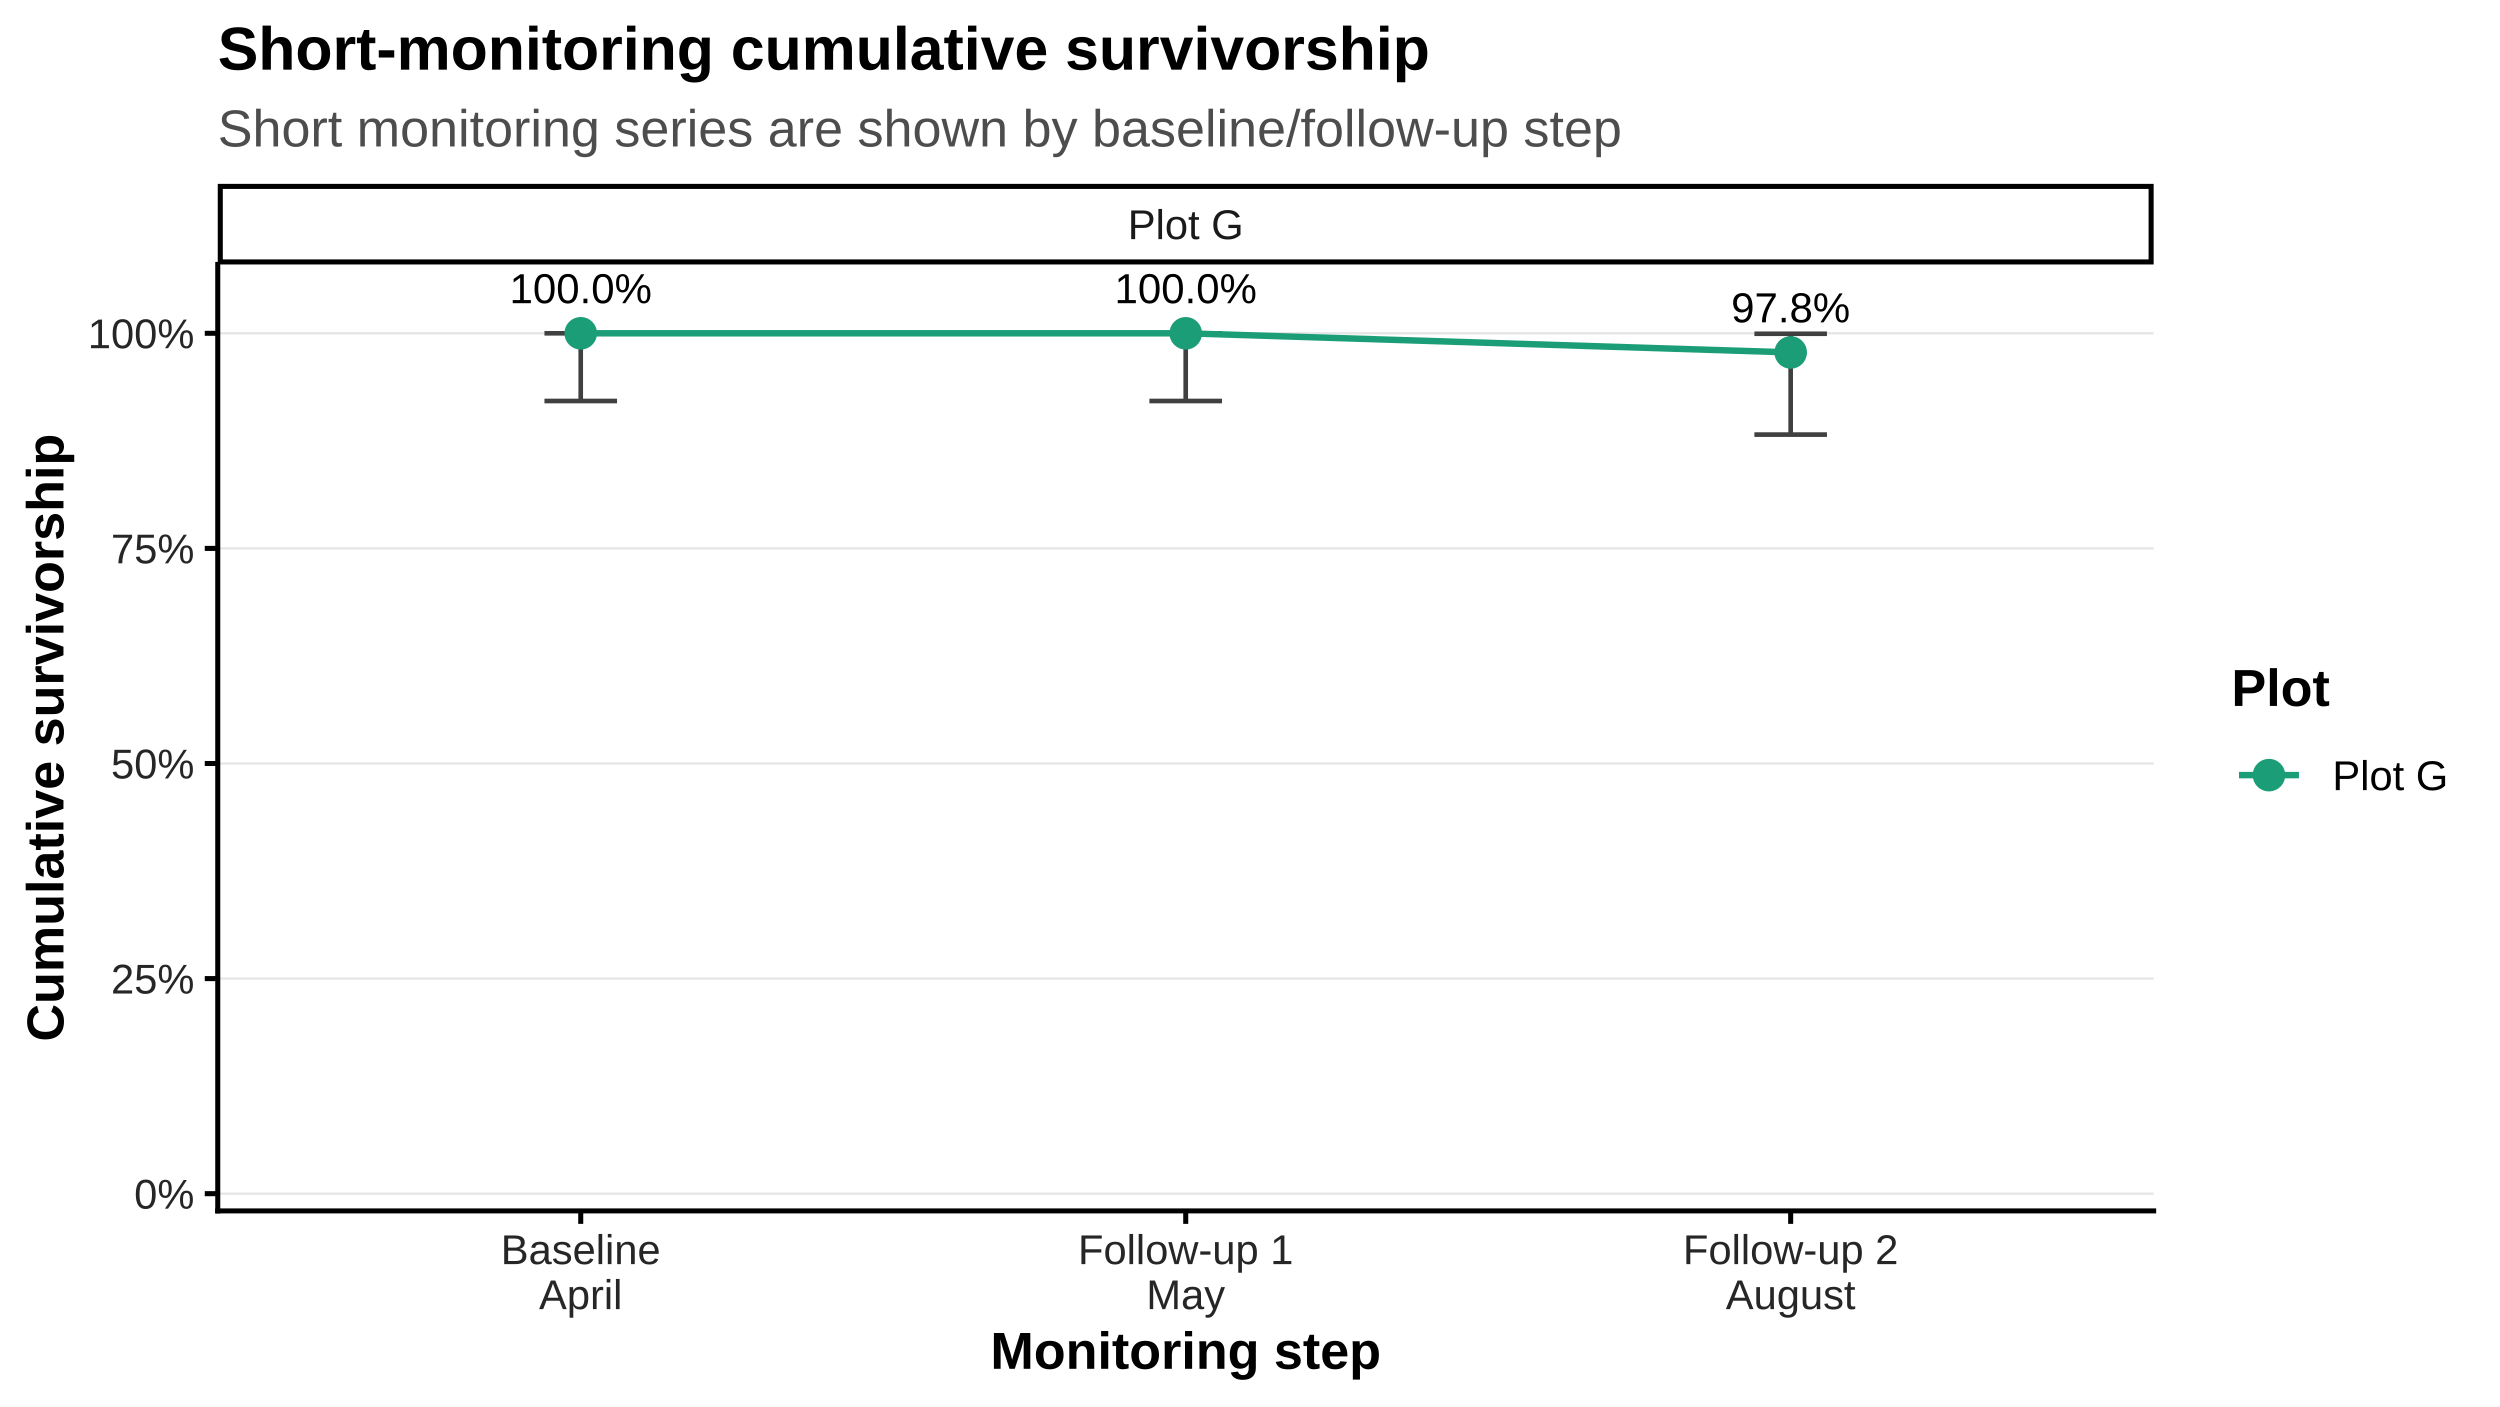
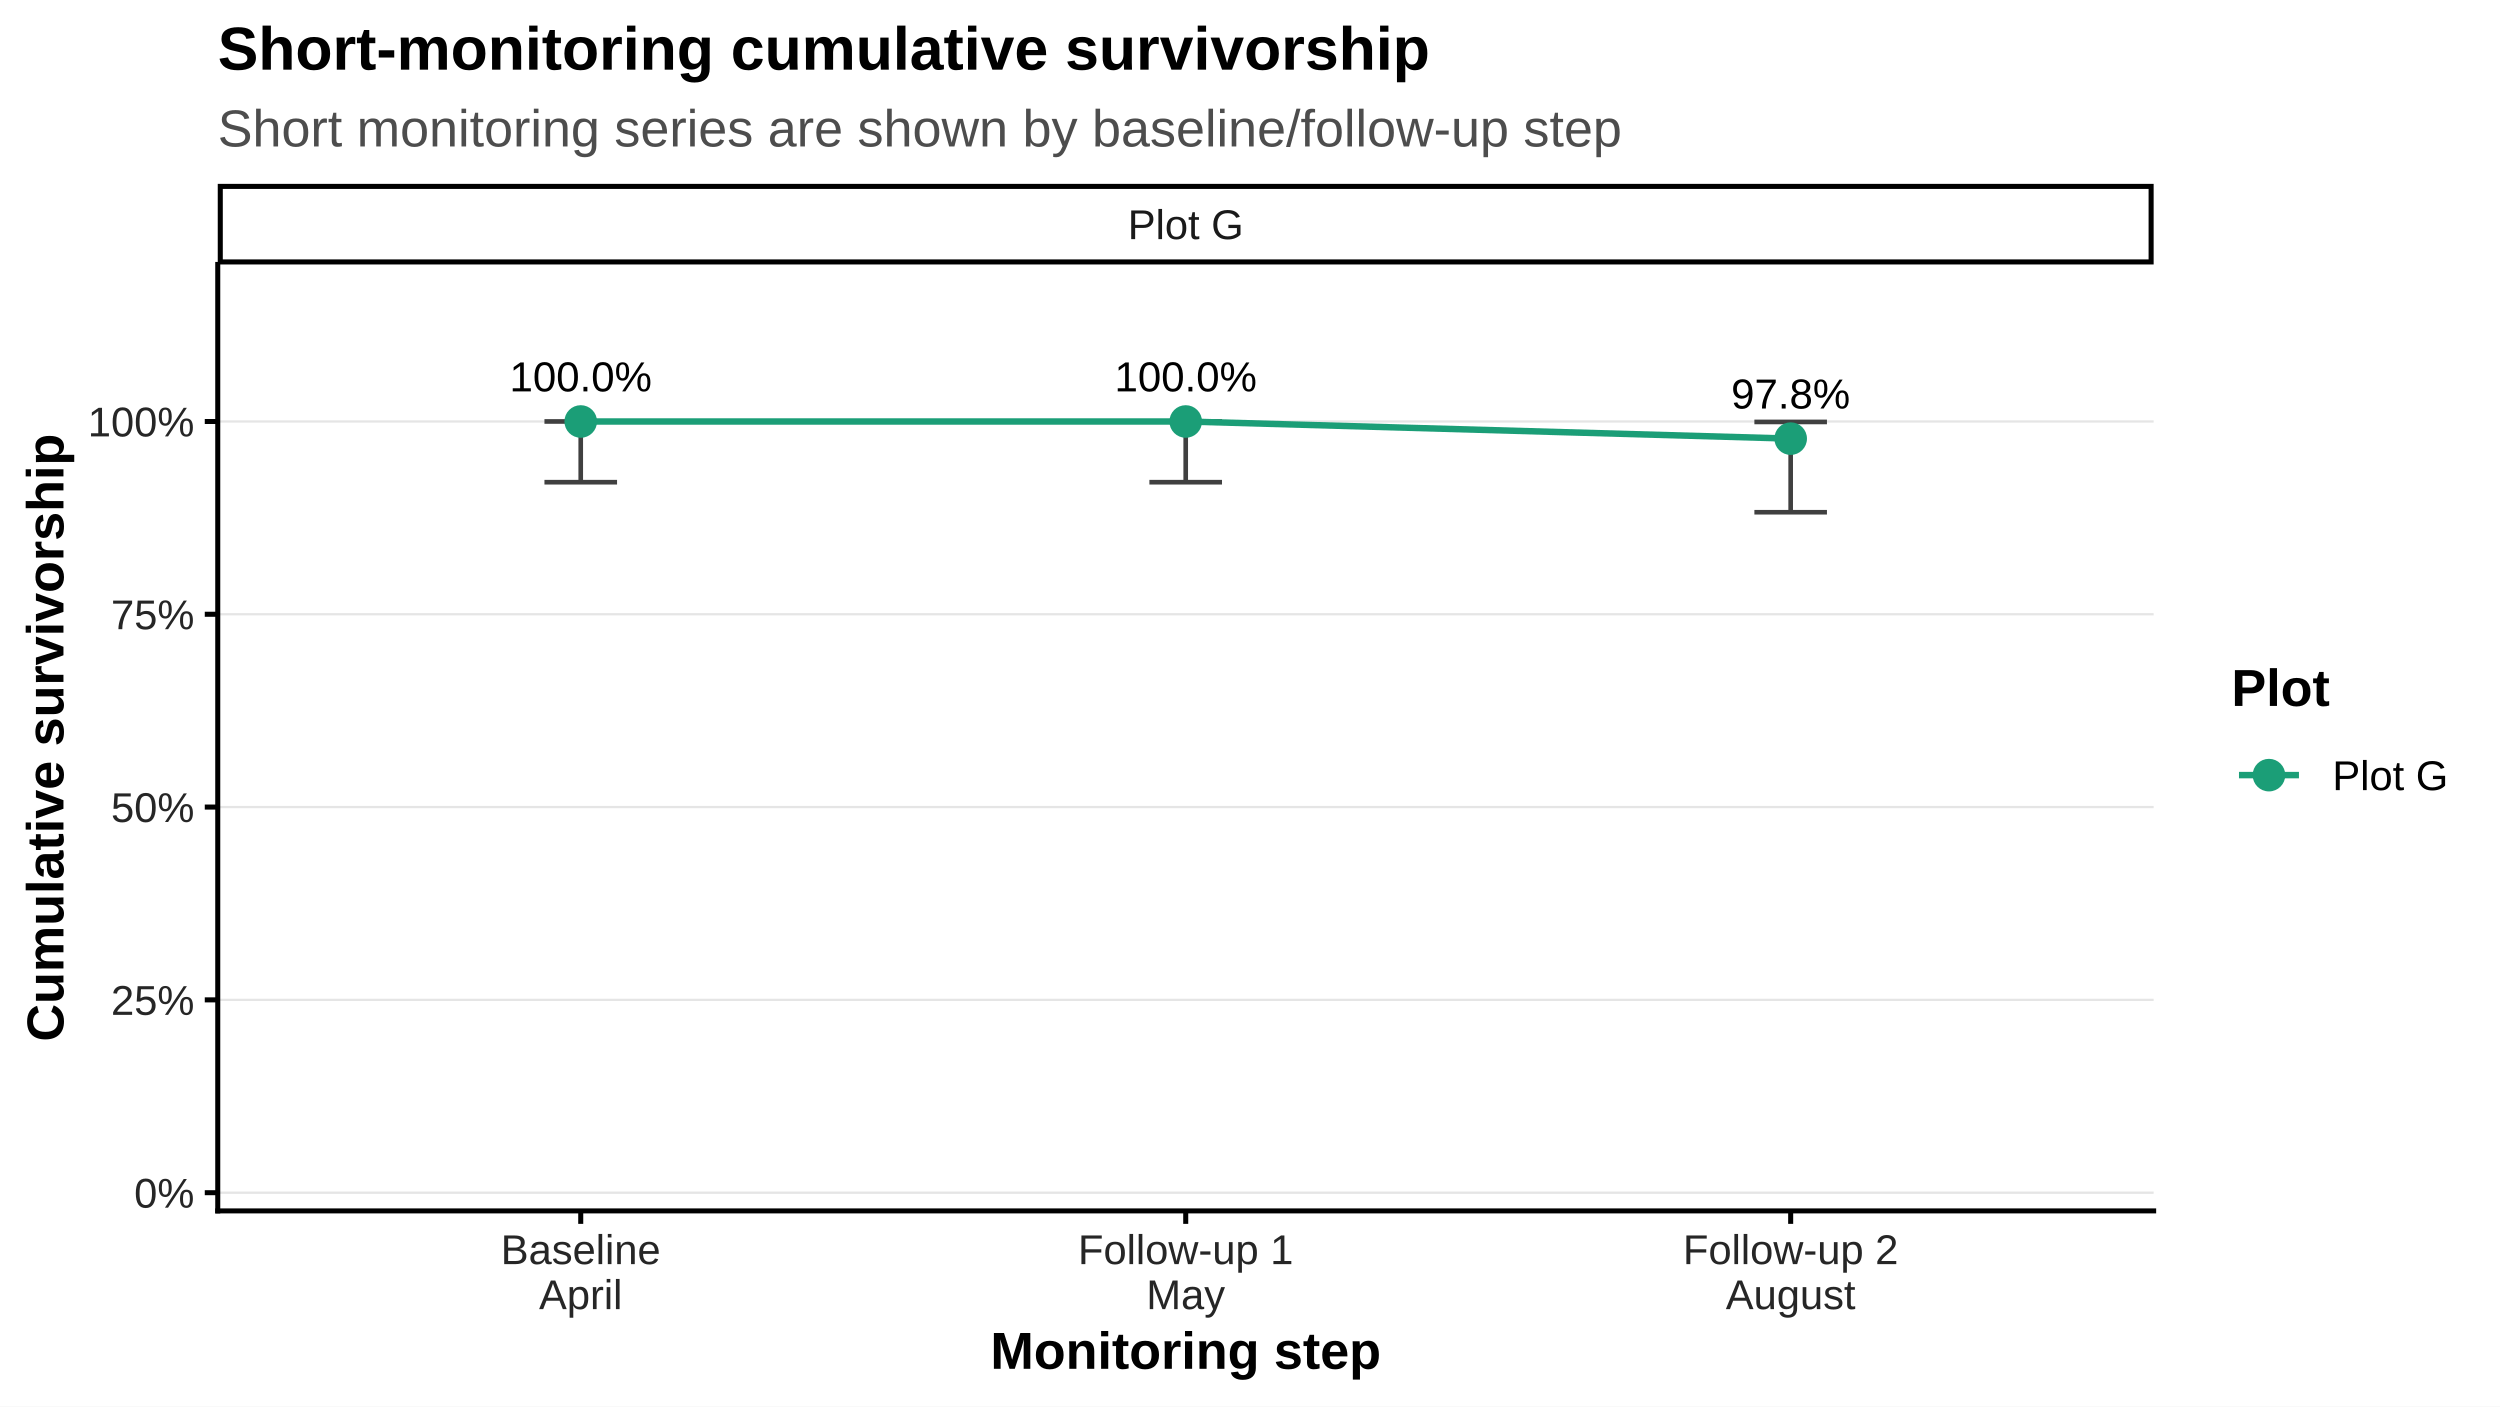
<svg xmlns="http://www.w3.org/2000/svg" class="svglite" width="576.00pt" height="324.00pt" viewBox="0 0 576.00 324.00">
  <defs>
    <style type="text/css">
    .svglite line, .svglite polyline, .svglite polygon, .svglite path, .svglite rect, .svglite circle {
      fill: none;
      stroke: #000000;
      stroke-linecap: round;
      stroke-linejoin: round;
      stroke-miterlimit: 10.00;
    }
    .svglite text {
      white-space: pre;
    }
  </style>
  </defs>
  <rect width="100%" height="100%" style="stroke: none; fill: #FFFFFF;" />
  <defs>
    <clipPath id="cpMC4wMHw1NzYuMDB8MC4wMHwzMjQuMDA=">
      <rect x="0.00" y="0.00" width="576.00" height="324.00" />
    </clipPath>
  </defs>
  <g clip-path="url(#cpMC4wMHw1NzYuMDB8MC4wMHwzMjQuMDA=)">
    <rect x="-0" y="0.00" width="576.00" height="324.00" style="stroke-width: 1.16; stroke: #FFFFFF; fill: #FFFFFF;" />
  </g>
  <defs>
    <clipPath id="cpNTAuMTd8NDk2LjIwfDYwLjkzfDI3OC45OQ==">
      <rect x="50.17" y="60.93" width="446.03" height="218.06" />
    </clipPath>
  </defs>
  <g clip-path="url(#cpNTAuMTd8NDk2LjIwfDYwLjkzfDI3OC45OQ==)">
    <rect x="50.17" y="60.93" width="446.03" height="218.06" style="stroke-width: 1.16; stroke: none; fill: #FFFFFF;" />
-     <polyline points="50.17,275.02 496.20,275.02 " style="stroke-width: 0.53; stroke: #E5E5E5; stroke-linecap: butt;" />
-     <polyline points="50.17,225.47 496.20,225.47 " style="stroke-width: 0.53; stroke: #E5E5E5; stroke-linecap: butt;" />
-     <polyline points="50.17,175.91 496.20,175.91 " style="stroke-width: 0.53; stroke: #E5E5E5; stroke-linecap: butt;" />
-     <polyline points="50.17,126.35 496.20,126.35 " style="stroke-width: 0.53; stroke: #E5E5E5; stroke-linecap: butt;" />
-     <polyline points="50.17,76.79 496.20,76.79 " style="stroke-width: 0.53; stroke: #E5E5E5; stroke-linecap: butt;" />
-     <polyline points="125.44,76.79 142.17,76.79 " style="stroke-width: 1.07; stroke: #404040; stroke-linecap: butt;" />
-     <polyline points="133.80,76.79 133.80,92.39 " style="stroke-width: 1.07; stroke: #404040; stroke-linecap: butt;" />
-     <polyline points="125.44,92.39 142.17,92.39 " style="stroke-width: 1.07; stroke: #404040; stroke-linecap: butt;" />
-     <polyline points="264.82,76.79 281.55,76.79 " style="stroke-width: 1.07; stroke: #404040; stroke-linecap: butt;" />
-     <polyline points="273.19,76.79 273.19,92.39 " style="stroke-width: 1.07; stroke: #404040; stroke-linecap: butt;" />
-     <polyline points="264.82,92.39 281.55,92.39 " style="stroke-width: 1.07; stroke: #404040; stroke-linecap: butt;" />
-     <polyline points="404.21,76.90 420.93,76.90 " style="stroke-width: 1.07; stroke: #404040; stroke-linecap: butt;" />
-     <polyline points="412.57,76.90 412.57,100.13 " style="stroke-width: 1.07; stroke: #404040; stroke-linecap: butt;" />
-     <polyline points="404.21,100.13 420.93,100.13 " style="stroke-width: 1.07; stroke: #404040; stroke-linecap: butt;" />
-     <polyline points="133.80,76.79 273.19,76.79 412.57,81.20 " style="stroke-width: 1.49; stroke: #1B9E77; stroke-linecap: butt;" />
-     <circle cx="133.80" cy="76.79" r="3.37" style="stroke-width: 0.77; stroke: #1B9E77; fill: #1B9E77;" />
-     <circle cx="273.19" cy="76.79" r="3.37" style="stroke-width: 0.77; stroke: #1B9E77; fill: #1B9E77;" />
-     <circle cx="412.57" cy="81.20" r="3.37" style="stroke-width: 0.77; stroke: #1B9E77; fill: #1B9E77;" />
-     <text x="133.80" y="69.85" text-anchor="middle" style="font-size: 9.67px; font-family: &quot;Arial&quot;;" textLength="32.80px" lengthAdjust="spacingAndGlyphs">100.0%</text>
-     <text x="273.19" y="69.85" text-anchor="middle" style="font-size: 9.67px; font-family: &quot;Arial&quot;;" textLength="32.80px" lengthAdjust="spacingAndGlyphs">100.0%</text>
-     <text x="412.57" y="74.26" text-anchor="middle" style="font-size: 9.67px; font-family: &quot;Arial&quot;;" textLength="27.42px" lengthAdjust="spacingAndGlyphs">97.8%</text>
+     <polyline points="50.17,274.80 496.20,274.80 " style="stroke-width: 0.53; stroke: #E5E5E5; stroke-linecap: butt;" />
+     <polyline points="50.17,230.37 496.20,230.37 " style="stroke-width: 0.53; stroke: #E5E5E5; stroke-linecap: butt;" />
+     <polyline points="50.17,185.95 496.20,185.95 " style="stroke-width: 0.53; stroke: #E5E5E5; stroke-linecap: butt;" />
+     <polyline points="50.17,141.53 496.20,141.53 " style="stroke-width: 0.53; stroke: #E5E5E5; stroke-linecap: butt;" />
+     <polyline points="50.17,97.11 496.20,97.11 " style="stroke-width: 0.53; stroke: #E5E5E5; stroke-linecap: butt;" />
+     <polyline points="125.44,97.11 142.17,97.11 " style="stroke-width: 1.07; stroke: #404040; stroke-linecap: butt;" />
+     <polyline points="133.80,97.11 133.80,111.10 " style="stroke-width: 1.07; stroke: #404040; stroke-linecap: butt;" />
+     <polyline points="125.44,111.10 142.17,111.10 " style="stroke-width: 1.07; stroke: #404040; stroke-linecap: butt;" />
+     <polyline points="264.82,97.11 281.55,97.11 " style="stroke-width: 1.07; stroke: #404040; stroke-linecap: butt;" />
+     <polyline points="273.19,97.11 273.19,111.10 " style="stroke-width: 1.07; stroke: #404040; stroke-linecap: butt;" />
+     <polyline points="264.82,111.10 281.55,111.10 " style="stroke-width: 1.07; stroke: #404040; stroke-linecap: butt;" />
+     <polyline points="404.21,97.21 420.93,97.21 " style="stroke-width: 1.07; stroke: #404040; stroke-linecap: butt;" />
+     <polyline points="412.57,97.21 412.57,118.02 " style="stroke-width: 1.07; stroke: #404040; stroke-linecap: butt;" />
+     <polyline points="404.21,118.02 420.93,118.02 " style="stroke-width: 1.07; stroke: #404040; stroke-linecap: butt;" />
+     <polyline points="133.80,97.11 273.19,97.11 412.57,101.06 " style="stroke-width: 1.49; stroke: #1B9E77; stroke-linecap: butt;" />
+     <circle cx="133.80" cy="97.11" r="3.37" style="stroke-width: 0.77; stroke: #1B9E77; fill: #1B9E77;" />
+     <circle cx="273.19" cy="97.11" r="3.37" style="stroke-width: 0.77; stroke: #1B9E77; fill: #1B9E77;" />
+     <circle cx="412.57" cy="101.06" r="3.37" style="stroke-width: 0.77; stroke: #1B9E77; fill: #1B9E77;" />
+     <text x="133.80" y="90.17" text-anchor="middle" style="font-size: 9.67px; font-family: &quot;Arial&quot;;" textLength="32.80px" lengthAdjust="spacingAndGlyphs">100.0%</text>
+     <text x="273.19" y="90.17" text-anchor="middle" style="font-size: 9.67px; font-family: &quot;Arial&quot;;" textLength="32.80px" lengthAdjust="spacingAndGlyphs">100.0%</text>
+     <text x="412.57" y="94.12" text-anchor="middle" style="font-size: 9.67px; font-family: &quot;Arial&quot;;" textLength="27.42px" lengthAdjust="spacingAndGlyphs">97.8%</text>
  </g>
  <g clip-path="url(#cpMC4wMHw1NzYuMDB8MC4wMHwzMjQuMDA=)">
</g>
  <defs>
    <clipPath id="cpNTAuMTd8NDk2LjIwfDQyLjM2fDYwLjkz">
      <rect x="50.17" y="42.36" width="446.03" height="18.57" />
    </clipPath>
  </defs>
  <g clip-path="url(#cpNTAuMTd8NDk2LjIwfDQyLjM2fDYwLjkz)">
    <rect x="50.17" y="42.36" width="446.03" height="18.57" style="stroke-width: 2.33; fill: #FFFFFF;" />
    <text x="273.19" y="55.09" text-anchor="middle" style="font-size: 9.60px;fill: #1A1A1A; font-family: &quot;Arial&quot;;" textLength="26.65px" lengthAdjust="spacingAndGlyphs">Plot G</text>
  </g>
  <g clip-path="url(#cpMC4wMHw1NzYuMDB8MC4wMHwzMjQuMDA=)">
    <polyline points="50.17,278.99 496.20,278.99 " style="stroke-width: 1.16; stroke-linecap: square;" />
    <polyline points="133.80,281.98 133.80,278.99 " style="stroke-width: 1.16; stroke-linecap: butt;" />
    <polyline points="273.19,281.98 273.19,278.99 " style="stroke-width: 1.16; stroke-linecap: butt;" />
    <polyline points="412.57,281.98 412.57,278.99 " style="stroke-width: 1.16; stroke-linecap: butt;" />
    <text x="133.80" y="291.25" text-anchor="middle" style="font-size: 9.60px;fill: #262626; font-family: &quot;Arial&quot;;" textLength="36.80px" lengthAdjust="spacingAndGlyphs">Baseline</text>
    <text x="133.80" y="301.62" text-anchor="middle" style="font-size: 9.60px;fill: #262626; font-family: &quot;Arial&quot;;" textLength="19.20px" lengthAdjust="spacingAndGlyphs">April</text>
    <text x="273.19" y="291.25" text-anchor="middle" style="font-size: 9.60px;fill: #262626; font-family: &quot;Arial&quot;;" textLength="49.59px" lengthAdjust="spacingAndGlyphs">Follow-up 1</text>
    <text x="273.19" y="301.62" text-anchor="middle" style="font-size: 9.60px;fill: #262626; font-family: &quot;Arial&quot;;" textLength="18.12px" lengthAdjust="spacingAndGlyphs">May</text>
    <text x="412.57" y="291.25" text-anchor="middle" style="font-size: 9.60px;fill: #262626; font-family: &quot;Arial&quot;;" textLength="49.59px" lengthAdjust="spacingAndGlyphs">Follow-up 2</text>
    <text x="412.57" y="301.62" text-anchor="middle" style="font-size: 9.60px;fill: #262626; font-family: &quot;Arial&quot;;" textLength="29.87px" lengthAdjust="spacingAndGlyphs">August</text>
    <polyline points="50.17,278.99 50.17,60.93 " style="stroke-width: 1.16; stroke-linecap: square;" />
-     <text x="44.79" y="278.47" text-anchor="end" style="font-size: 9.60px;fill: #262626; font-family: &quot;Arial&quot;;" textLength="13.87px" lengthAdjust="spacingAndGlyphs">0%</text>
-     <text x="44.79" y="228.91" text-anchor="end" style="font-size: 9.60px;fill: #262626; font-family: &quot;Arial&quot;;" textLength="19.20px" lengthAdjust="spacingAndGlyphs">25%</text>
-     <text x="44.79" y="179.35" text-anchor="end" style="font-size: 9.60px;fill: #262626; font-family: &quot;Arial&quot;;" textLength="19.20px" lengthAdjust="spacingAndGlyphs">50%</text>
-     <text x="44.79" y="129.79" text-anchor="end" style="font-size: 9.60px;fill: #262626; font-family: &quot;Arial&quot;;" textLength="19.20px" lengthAdjust="spacingAndGlyphs">75%</text>
-     <text x="44.79" y="80.23" text-anchor="end" style="font-size: 9.60px;fill: #262626; font-family: &quot;Arial&quot;;" textLength="24.54px" lengthAdjust="spacingAndGlyphs">100%</text>
-     <polyline points="47.18,275.02 50.17,275.02 " style="stroke-width: 1.16; stroke-linecap: butt;" />
-     <polyline points="47.18,225.47 50.17,225.47 " style="stroke-width: 1.16; stroke-linecap: butt;" />
-     <polyline points="47.18,175.91 50.17,175.91 " style="stroke-width: 1.16; stroke-linecap: butt;" />
-     <polyline points="47.18,126.35 50.17,126.35 " style="stroke-width: 1.16; stroke-linecap: butt;" />
-     <polyline points="47.18,76.79 50.17,76.79 " style="stroke-width: 1.16; stroke-linecap: butt;" />
+     <text x="44.79" y="278.24" text-anchor="end" style="font-size: 9.60px;fill: #262626; font-family: &quot;Arial&quot;;" textLength="13.87px" lengthAdjust="spacingAndGlyphs">0%</text>
+     <text x="44.79" y="233.82" text-anchor="end" style="font-size: 9.60px;fill: #262626; font-family: &quot;Arial&quot;;" textLength="19.20px" lengthAdjust="spacingAndGlyphs">25%</text>
+     <text x="44.79" y="189.39" text-anchor="end" style="font-size: 9.60px;fill: #262626; font-family: &quot;Arial&quot;;" textLength="19.20px" lengthAdjust="spacingAndGlyphs">50%</text>
+     <text x="44.79" y="144.97" text-anchor="end" style="font-size: 9.60px;fill: #262626; font-family: &quot;Arial&quot;;" textLength="19.20px" lengthAdjust="spacingAndGlyphs">75%</text>
+     <text x="44.79" y="100.55" text-anchor="end" style="font-size: 9.60px;fill: #262626; font-family: &quot;Arial&quot;;" textLength="24.54px" lengthAdjust="spacingAndGlyphs">100%</text>
+     <polyline points="47.18,274.80 50.17,274.80 " style="stroke-width: 1.16; stroke-linecap: butt;" />
+     <polyline points="47.18,230.37 50.17,230.37 " style="stroke-width: 1.16; stroke-linecap: butt;" />
+     <polyline points="47.18,185.95 50.17,185.95 " style="stroke-width: 1.16; stroke-linecap: butt;" />
+     <polyline points="47.18,141.53 50.17,141.53 " style="stroke-width: 1.16; stroke-linecap: butt;" />
+     <polyline points="47.18,97.11 50.17,97.11 " style="stroke-width: 1.16; stroke-linecap: butt;" />
    <text x="273.19" y="315.37" text-anchor="middle" style="font-size: 12.00px; font-weight: bold; font-family: &quot;Arial&quot;;" textLength="89.99px" lengthAdjust="spacingAndGlyphs">Monitoring step</text>
    <text transform="translate(14.62,169.96) rotate(-90)" text-anchor="middle" style="font-size: 12.00px; font-weight: bold; font-family: &quot;Arial&quot;;" textLength="140.05px" lengthAdjust="spacingAndGlyphs">Cumulative survivorship</text>
    <rect x="508.16" y="146.71" width="61.87" height="46.50" style="stroke-width: 1.16; stroke: none; fill: #FFFFFF;" />
    <text x="514.13" y="162.65" style="font-size: 12.00px; font-weight: bold; font-family: &quot;Arial&quot;;" textLength="22.67px" lengthAdjust="spacingAndGlyphs">Plot</text>
    <rect x="514.13" y="169.95" width="17.28" height="17.28" style="stroke-width: 1.16; stroke: none; fill: #FFFFFF;" />
    <line x1="515.86" y1="178.59" x2="529.68" y2="178.59" style="stroke-width: 1.49; stroke: #1B9E77; stroke-linecap: butt;" />
    <circle cx="522.77" cy="178.59" r="3.37" style="stroke-width: 0.77; stroke: #1B9E77; fill: #1B9E77;" />
    <text x="537.39" y="182.04" style="font-size: 9.60px; font-family: &quot;Arial&quot;;" textLength="26.65px" lengthAdjust="spacingAndGlyphs">Plot G</text>
    <text x="50.17" y="33.74" style="font-size: 12.00px;fill: #4D4D4D; font-family: &quot;Arial&quot;;" textLength="323.49px" lengthAdjust="spacingAndGlyphs">Short monitoring series are shown by baseline/follow-up step</text>
    <text x="50.17" y="16.05" style="font-size: 14.00px; font-weight: bold; font-family: &quot;Arial&quot;;" textLength="279.14px" lengthAdjust="spacingAndGlyphs">Short-monitoring cumulative survivorship</text>
  </g>
</svg>
